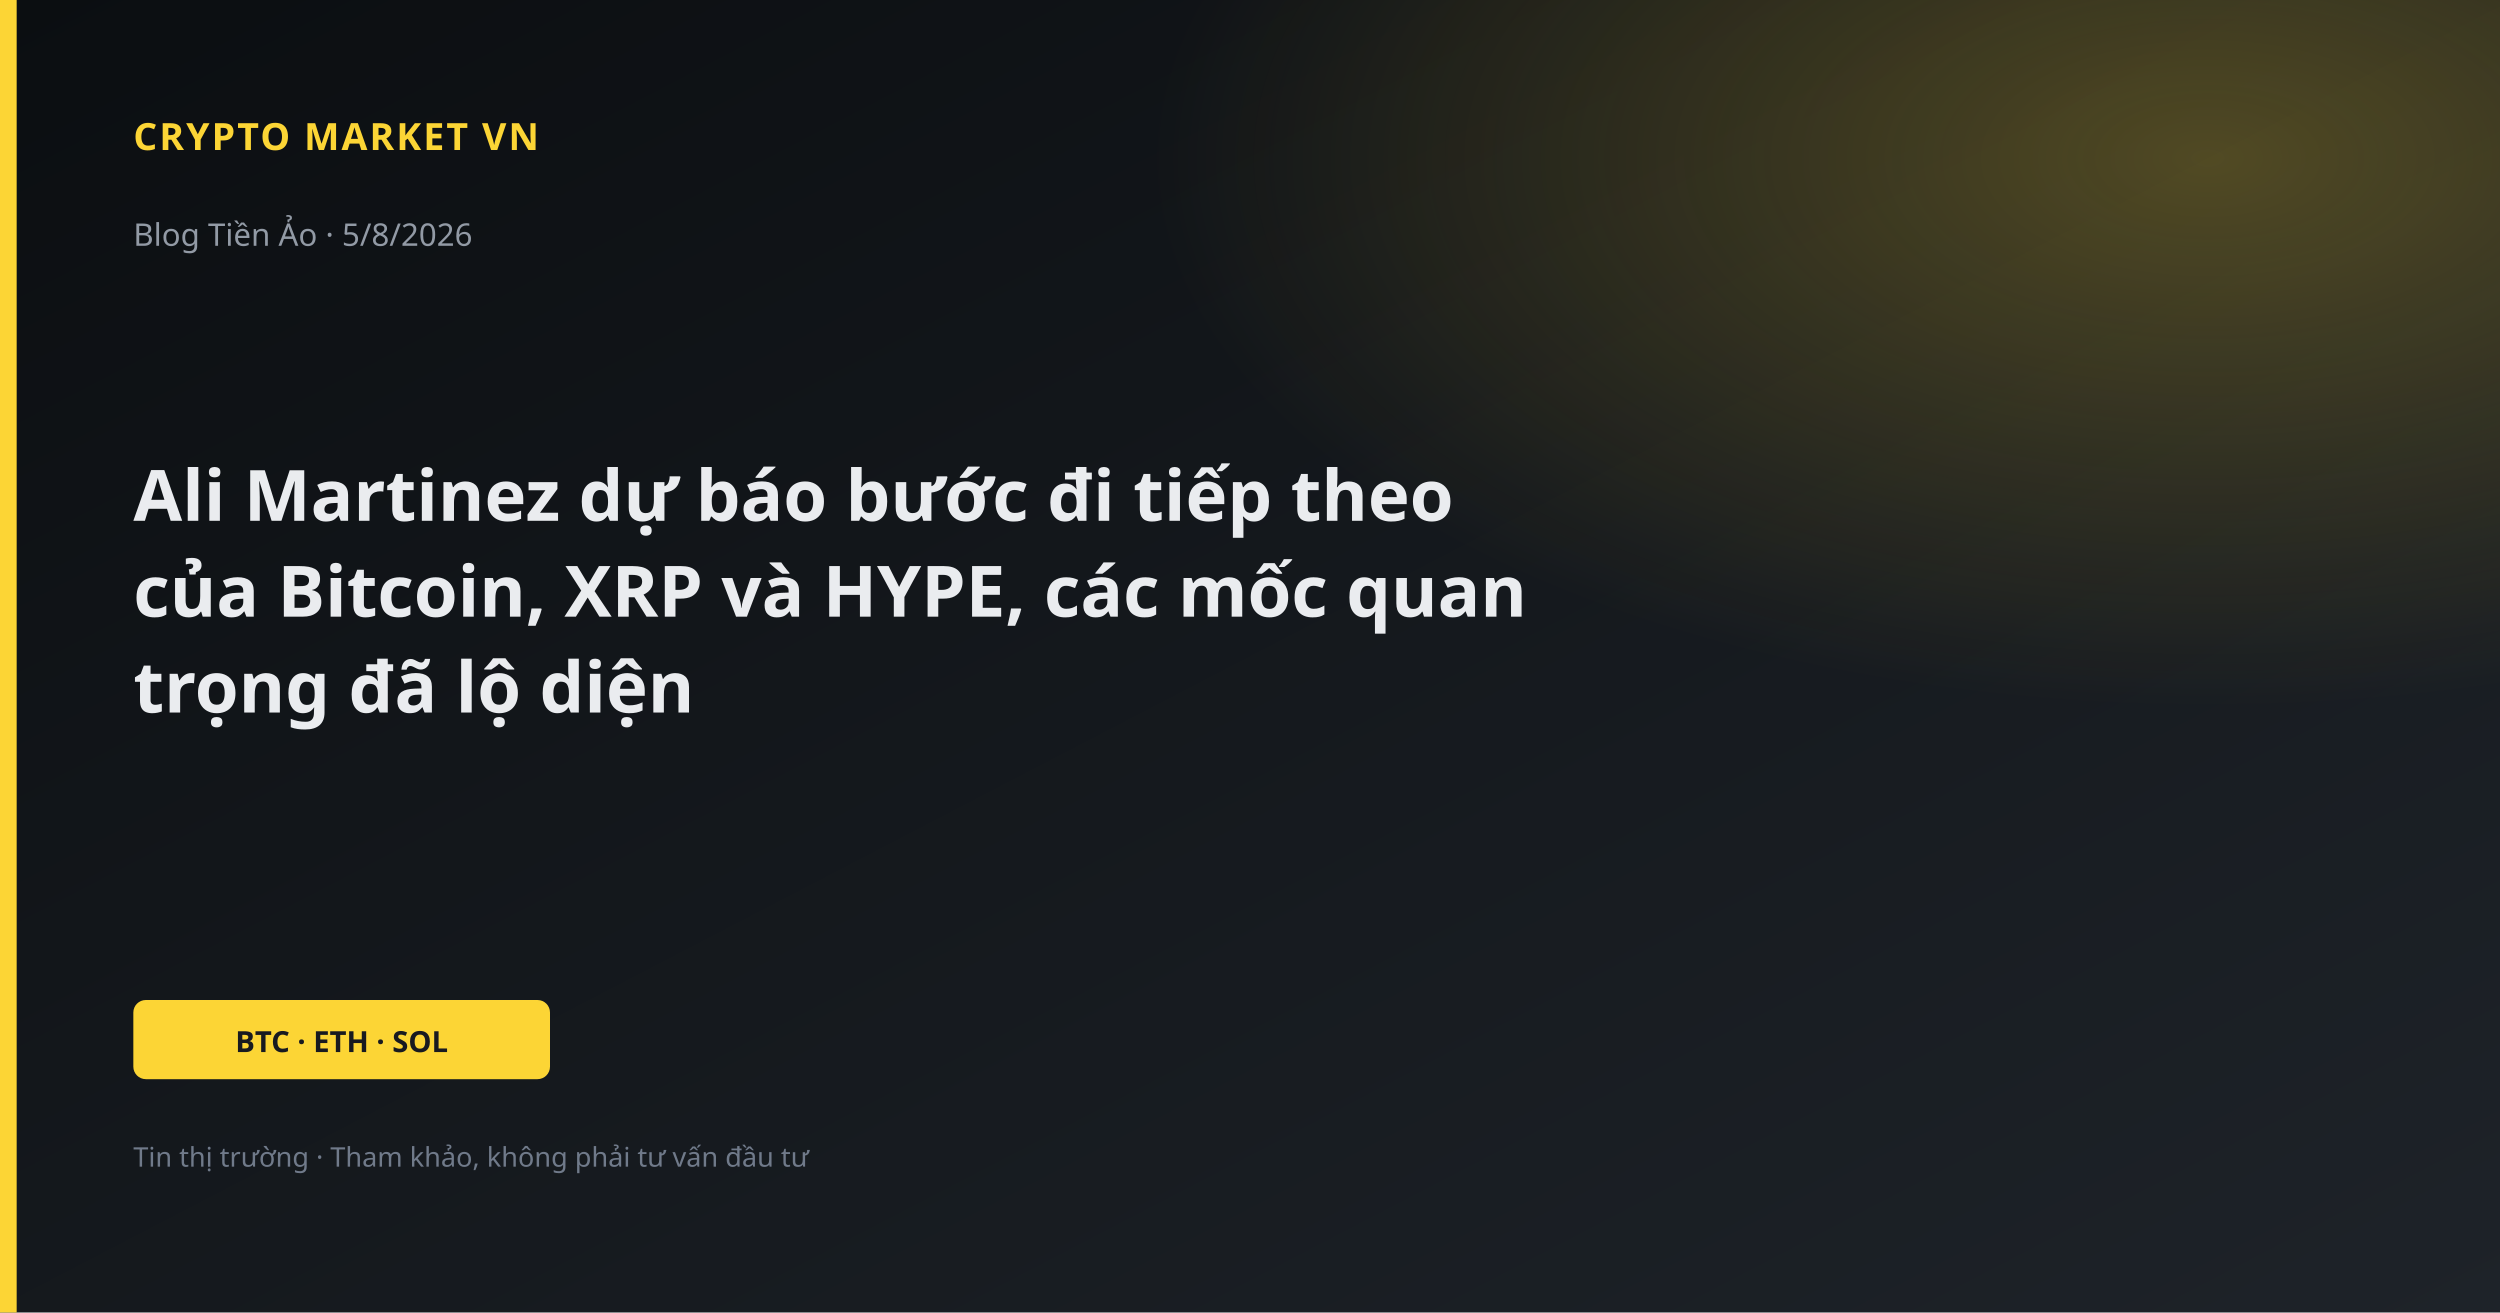
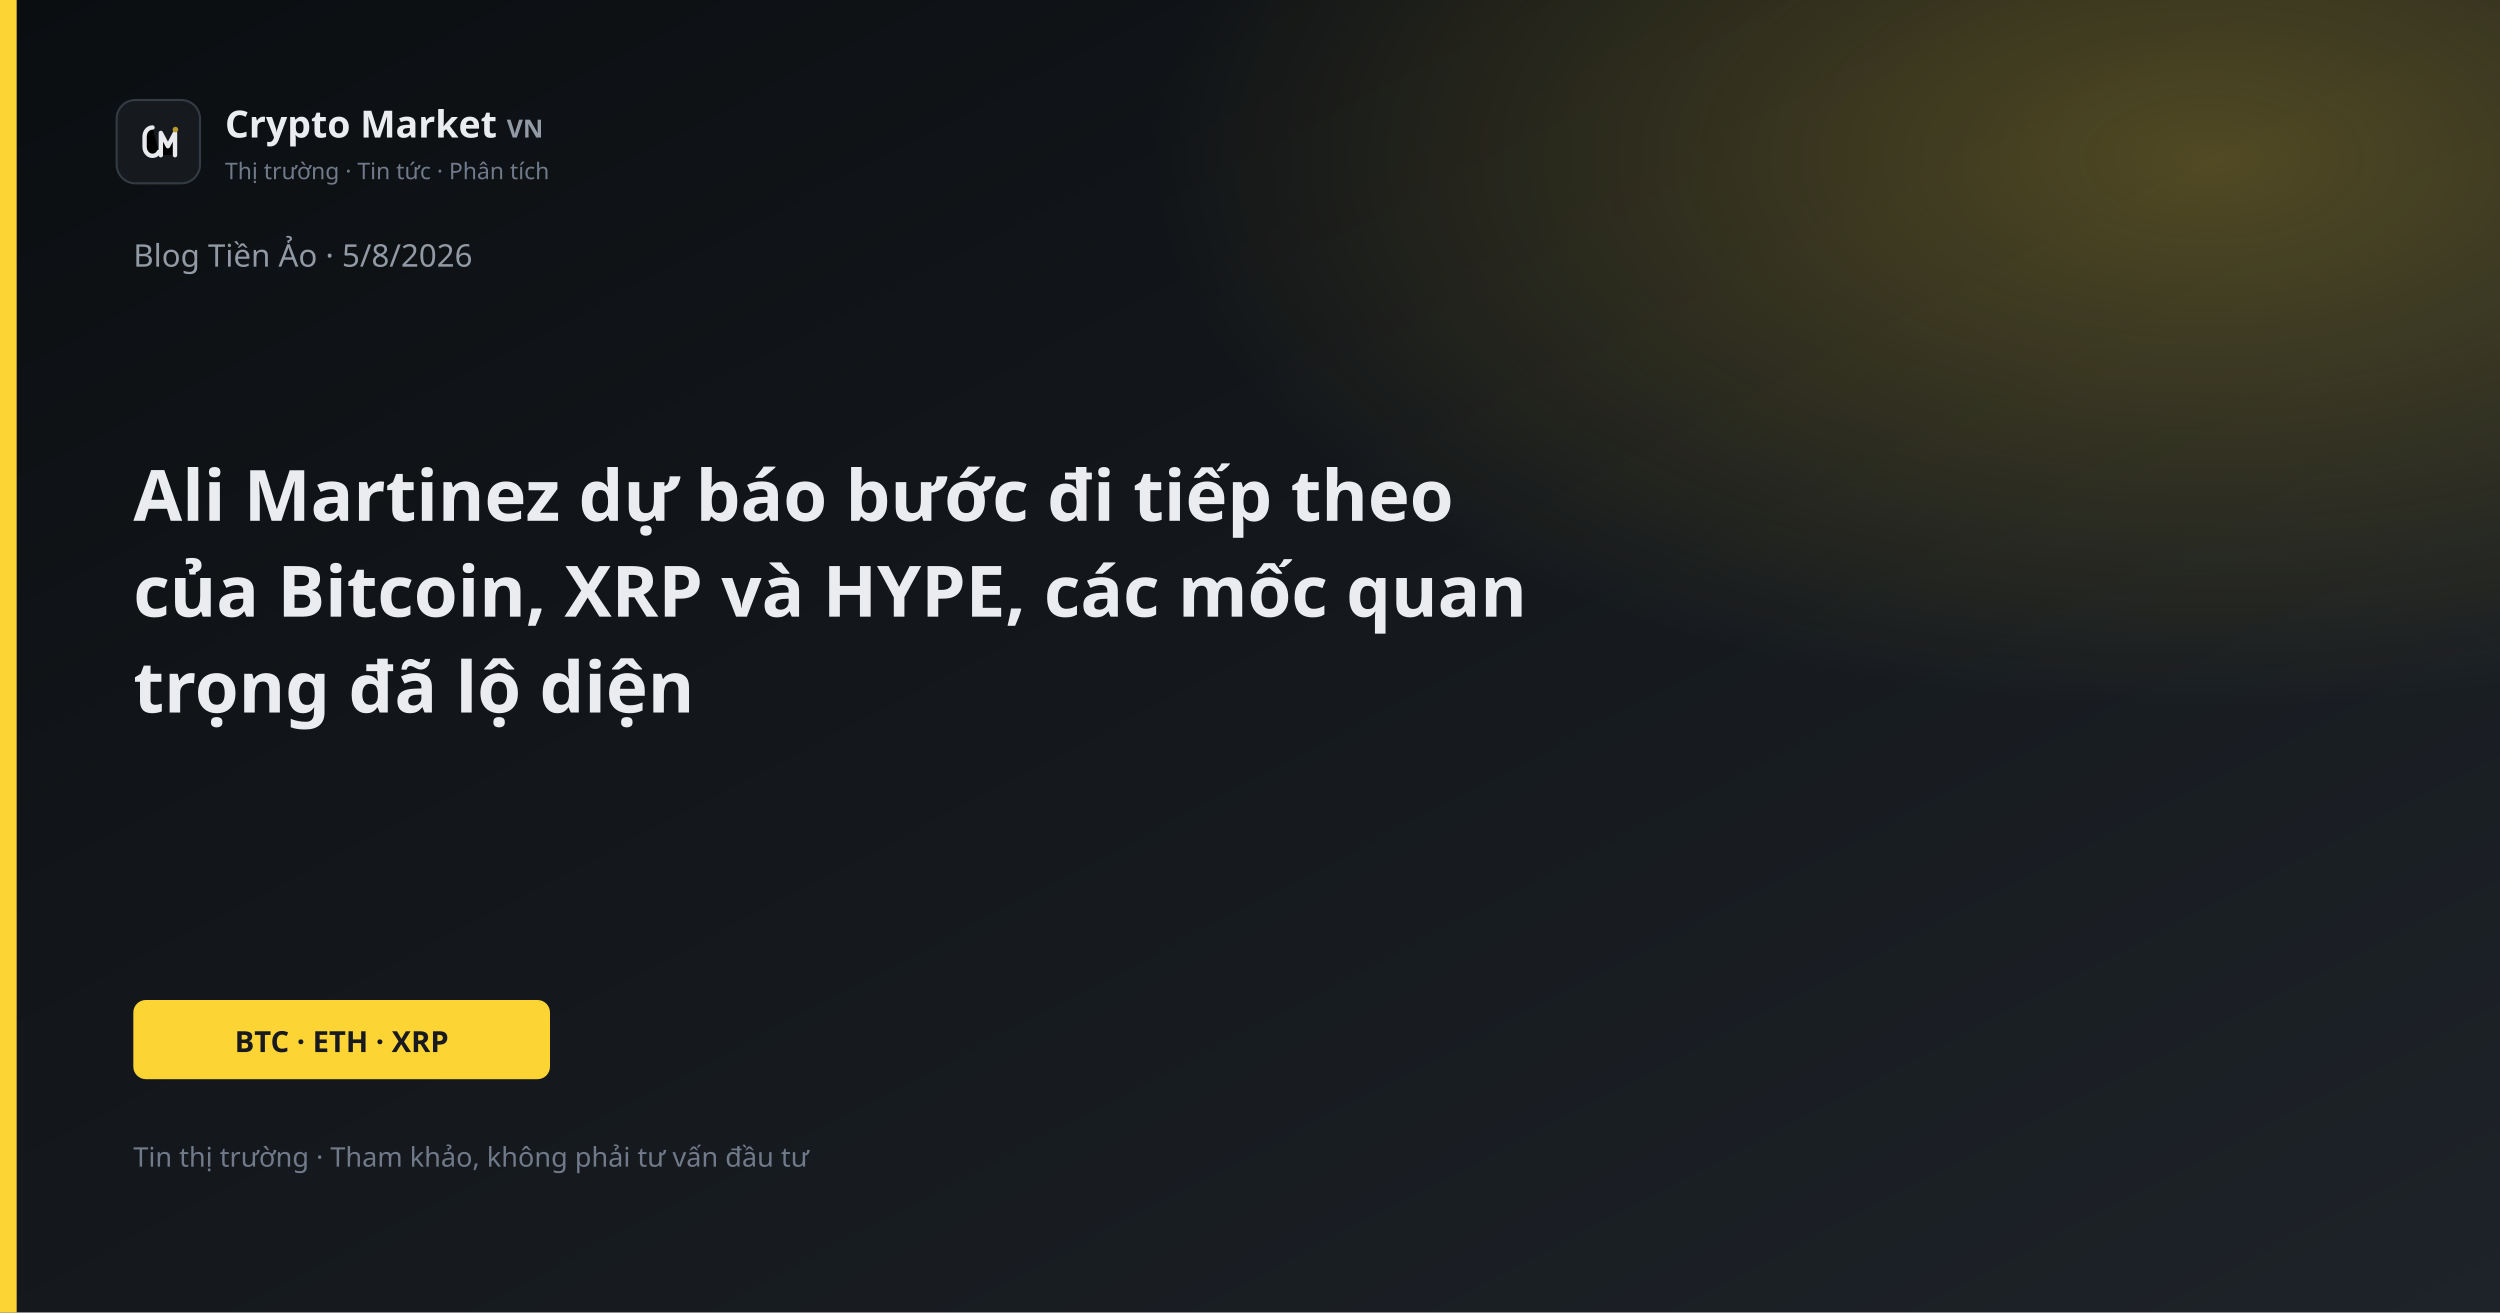
<svg xmlns="http://www.w3.org/2000/svg" width="1200" height="630" viewBox="0 0 1200 630">
  <defs>
    <linearGradient id="bg" x1="0" y1="0" x2="1" y2="1">
      <stop offset="0%" stop-color="#0B0E11" />
      <stop offset="100%" stop-color="#1E2329" />
+     </linearGradient>
+     <linearGradient id="gold" x1="0" y1="0" x2="1" y2="1">
+       <stop stop-color="#FCD535" />
+       <stop offset="1" stop-color="#F0B90B" />
    </linearGradient>
    <radialGradient id="glow" cx="88%" cy="12%" r="42%">
      <stop offset="0%" stop-color="#FCD535" stop-opacity="0.26" />
      <stop offset="100%" stop-color="#FCD535" stop-opacity="0" />
    </radialGradient>
  </defs>
  <rect width="1200" height="630" fill="url(#bg)" />
  <rect width="1200" height="630" fill="url(#glow)" />
  <rect x="0" y="0" width="8" height="630" fill="#FCD535" />
-   <text x="64" y="72" fill="#FCD535" font-family="Segoe UI, system-ui, sans-serif" font-size="18" font-weight="700" letter-spacing="1">CRYPTO MARKET VN</text>
-   <text x="64" y="118" fill="#929AA5" font-family="Segoe UI, system-ui, sans-serif" font-size="15">Blog Tiền Ảo · 5/8/2026</text>
+   <rect x="56" y="48" width="40" height="40" rx="9" fill="#161A1F" stroke="#343B44" />
+   <path d="M73.2 61.2C71.1 61.2 69.4 63.1 69.4 65.6V70.4C69.4 72.9 71.1 74.8 73.2 74.8C74.55 74.8 75.7 74.05 76.25 72.9" stroke="#E8EAED" stroke-width="2.1" stroke-linecap="round" />
+   <path d="M77.2 74.5V63.8L80.6 70.2L84 63.8V74.5" stroke="#E8EAED" stroke-width="2.1" stroke-linecap="round" stroke-linejoin="round" />
+   <circle cx="84.2" cy="62.2" r="1.35" fill="#B89A2E" />
+   <text x="108" y="66" fill="#EAECEF" font-family="Segoe UI, system-ui, sans-serif" font-size="18" font-weight="600">Crypto Market <tspan fill="#929AA5" font-size="12" font-weight="600">VN</tspan>
+   </text>
+   <text x="108" y="86" fill="#707A8A" font-family="Segoe UI, system-ui, sans-serif" font-size="11">Thị trường · Tin tức · Phân tích</text>
+   <text x="64" y="128" fill="#929AA5" font-family="Segoe UI, system-ui, sans-serif" font-size="15">Blog Tiền Ảo · 5/8/2026</text>
  <text x="64" y="250" fill="#EAECEF" font-family="Segoe UI, system-ui, sans-serif" font-size="34" font-weight="700">Ali Martinez dự báo bước đi tiếp theo</text>
  <text x="64" y="296" fill="#EAECEF" font-family="Segoe UI, system-ui, sans-serif" font-size="34" font-weight="700">của Bitcoin, XRP và HYPE, các mốc quan</text>
  <text x="64" y="342" fill="#EAECEF" font-family="Segoe UI, system-ui, sans-serif" font-size="34" font-weight="700">trọng đã lộ diện</text>
  <rect x="64" y="480" width="200" height="38" rx="6" fill="#FCD535" />
-   <text x="164" y="505" text-anchor="middle" fill="#181A20" font-family="Segoe UI, system-ui, sans-serif" font-size="14" font-weight="700">BTC · ETH · SOL</text>
+   <text x="164" y="505" text-anchor="middle" fill="#181A20" font-family="Segoe UI, system-ui, sans-serif" font-size="14" font-weight="700">BTC · ETH · XRP</text>
  <text x="64" y="560" fill="#707A8A" font-family="Segoe UI, system-ui, sans-serif" font-size="13">Tin thị trường · Tham khảo, không phải tư vấn đầu tư</text>
</svg>
